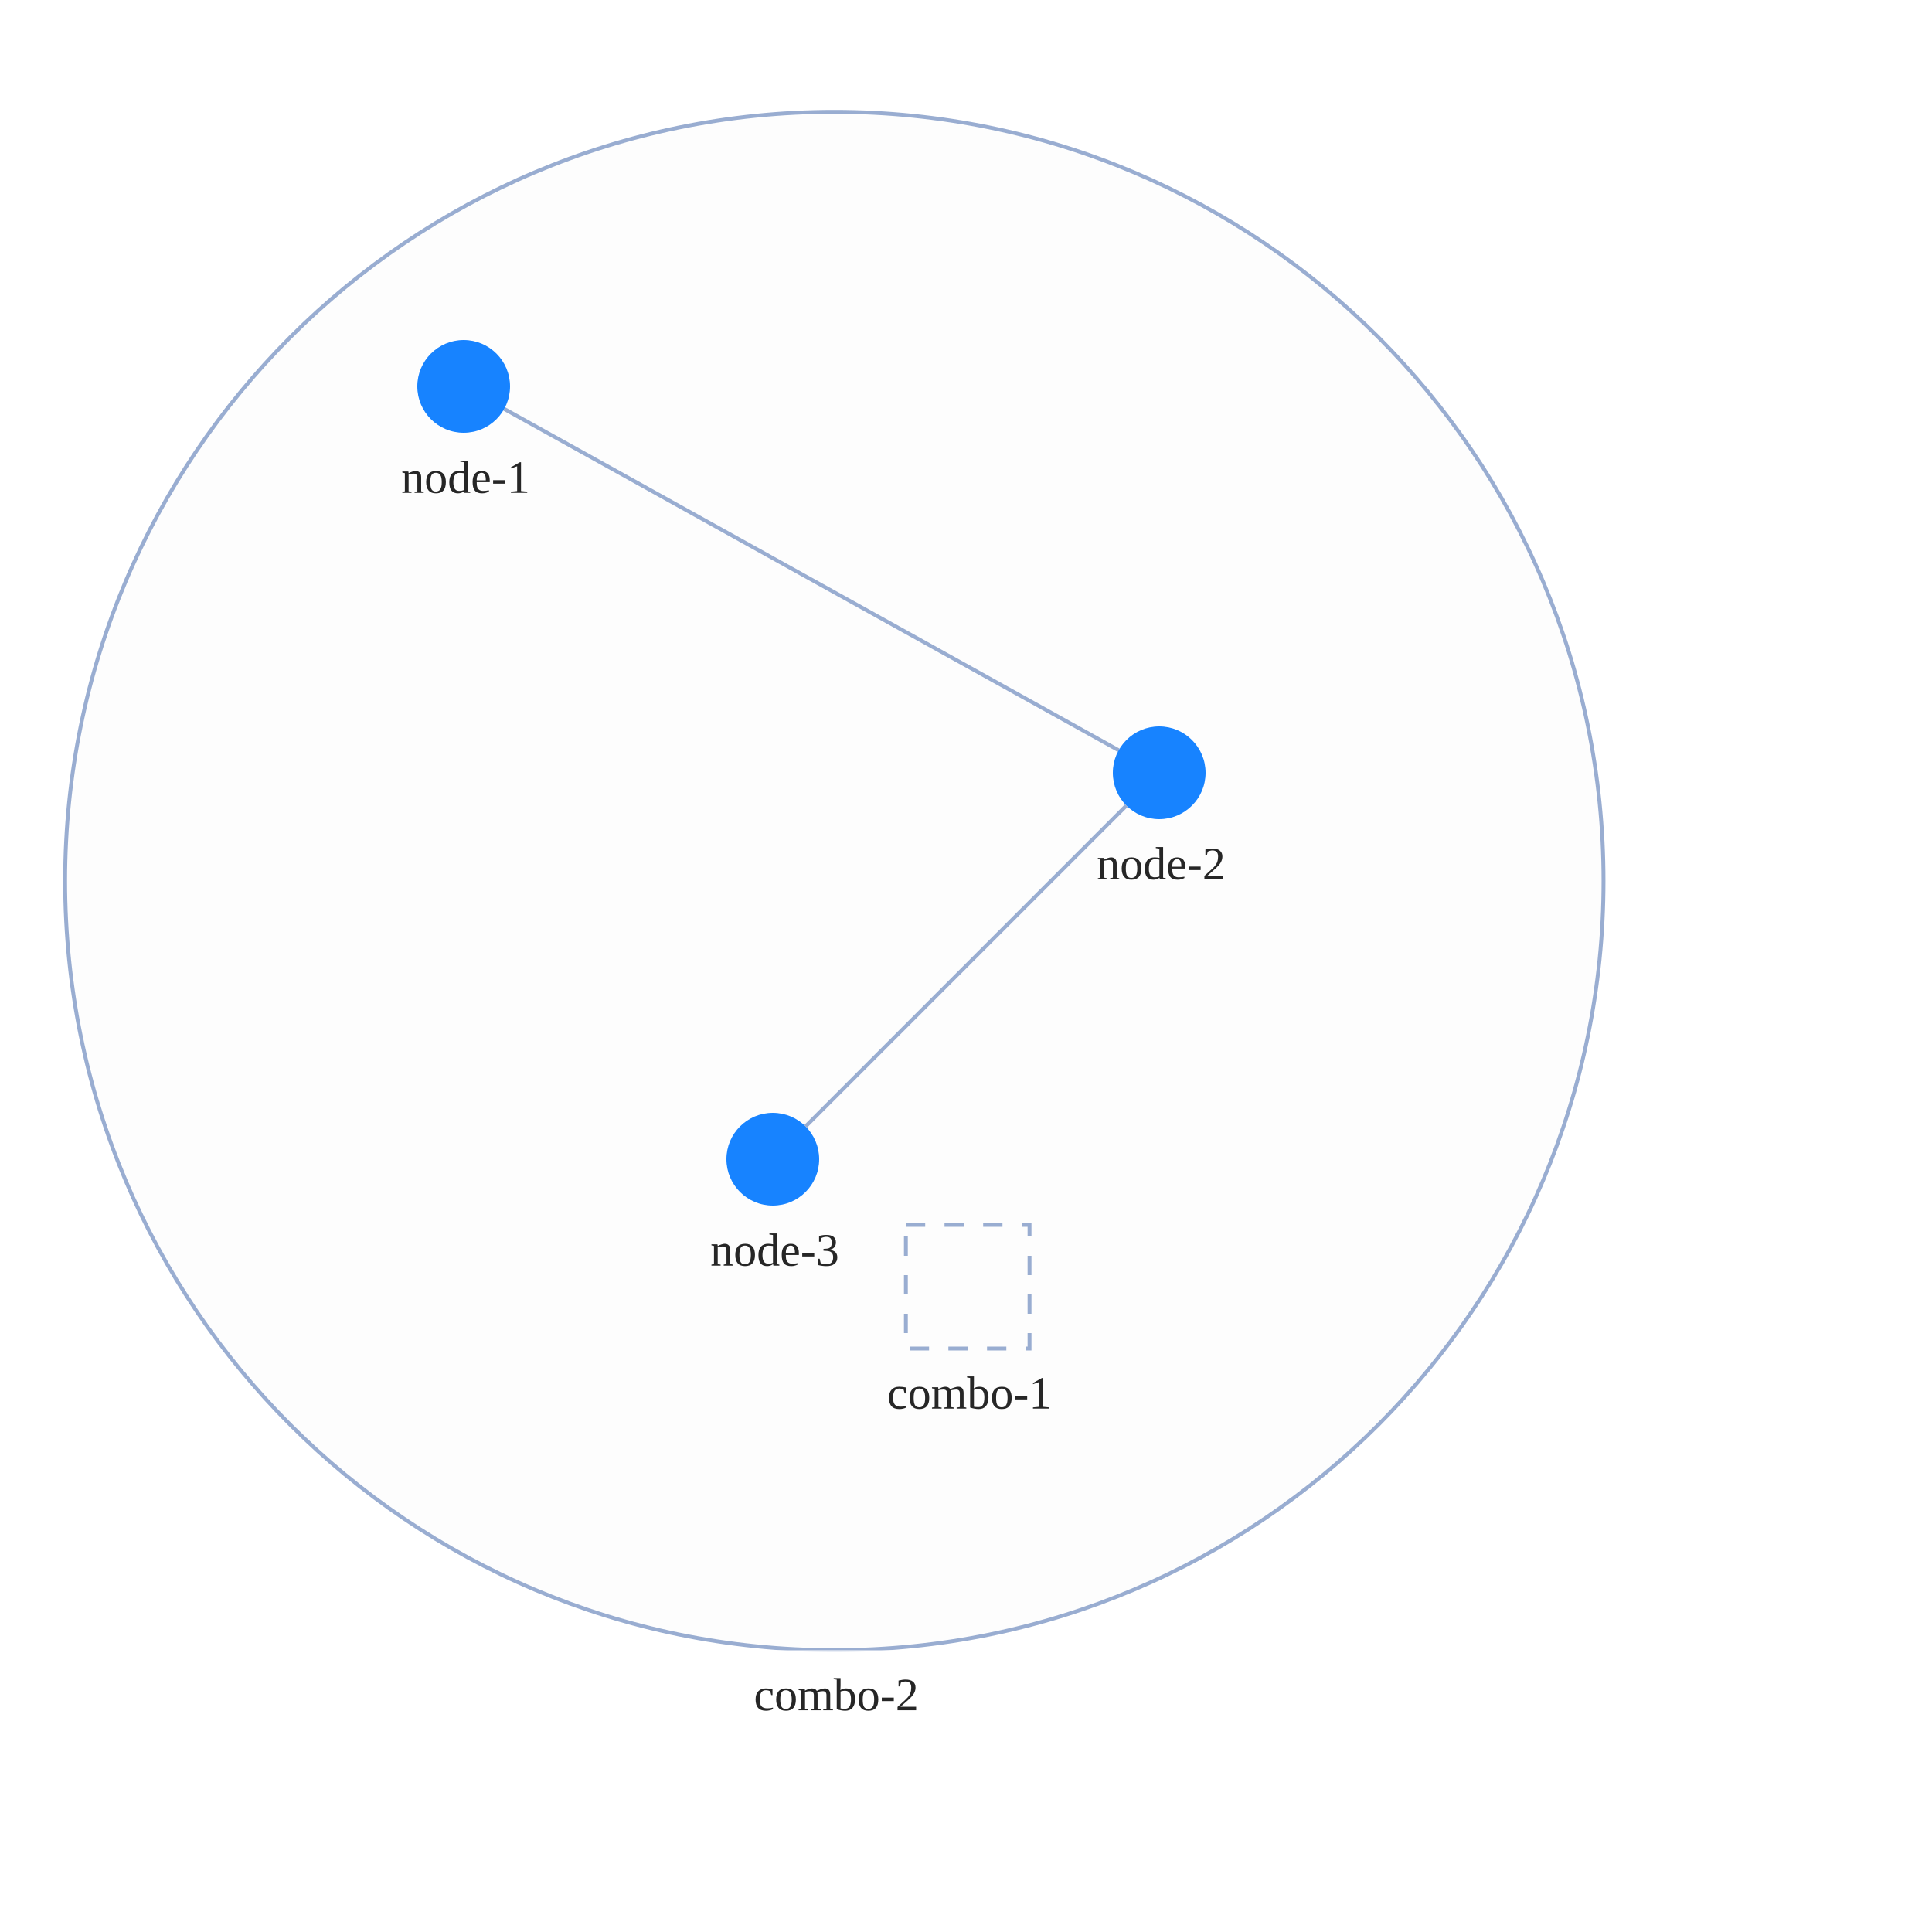
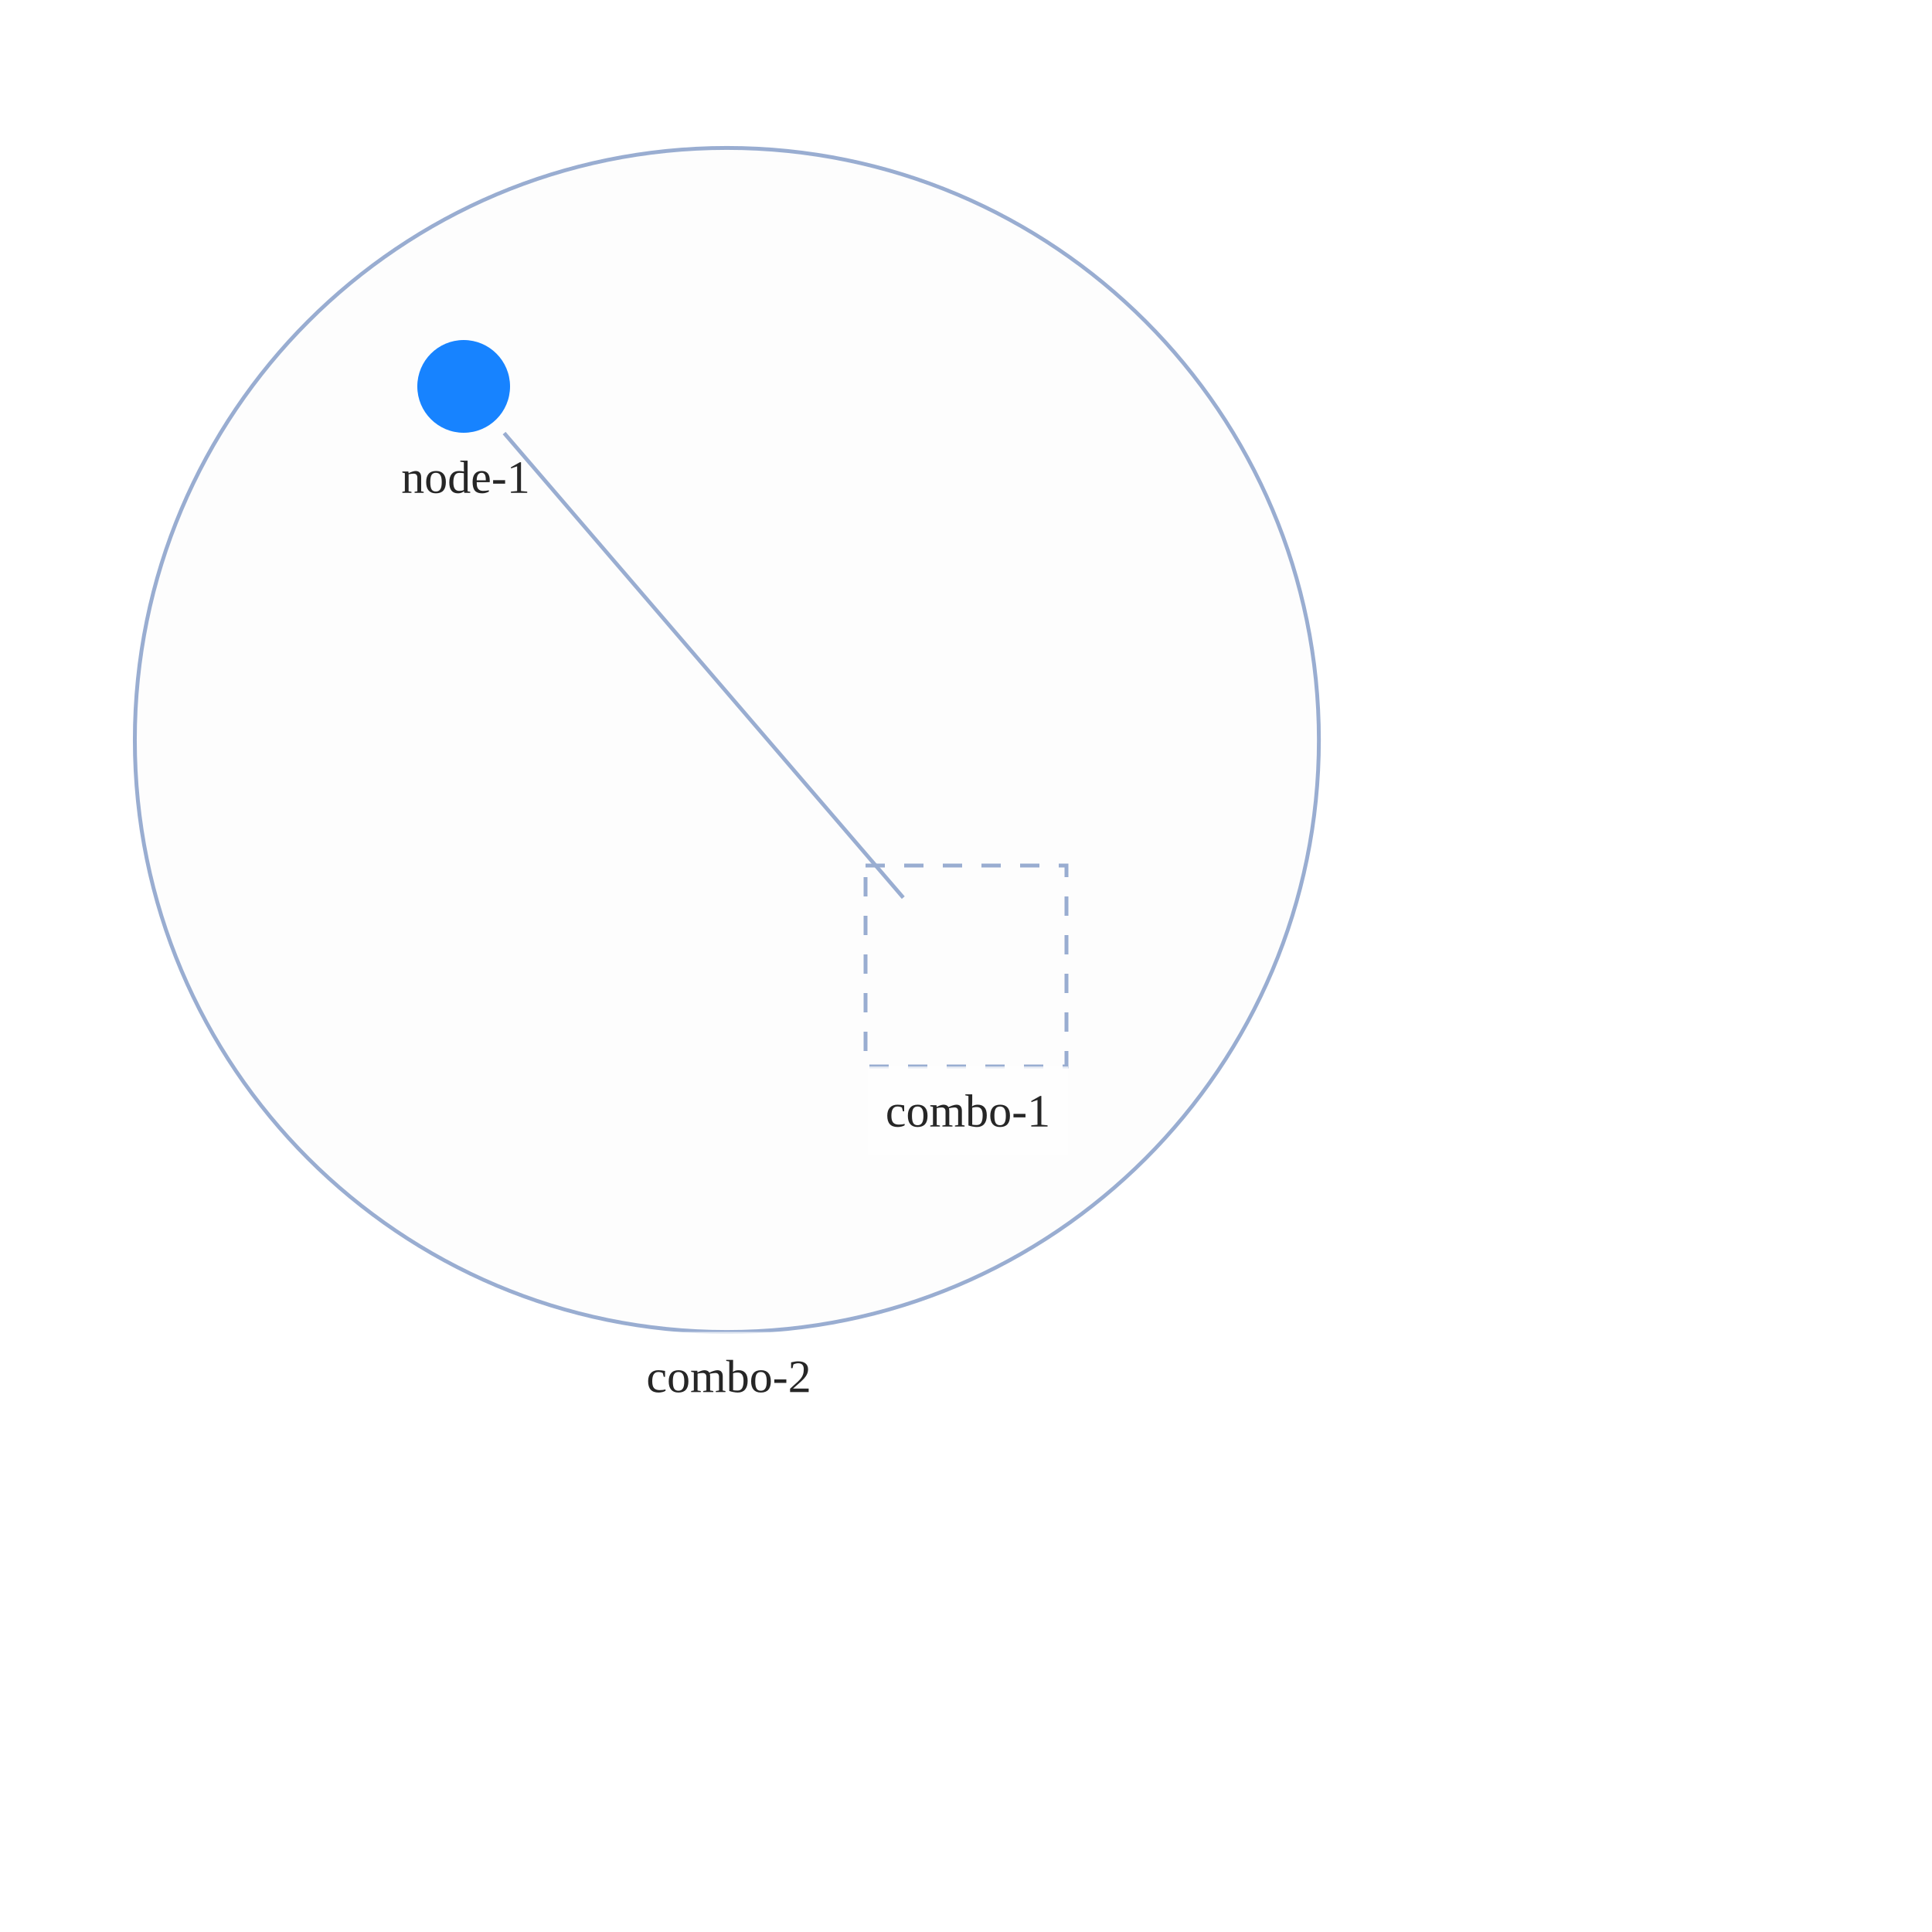
<svg xmlns="http://www.w3.org/2000/svg" width="500" height="500" style="background: transparent; position: absolute; outline: none;" color-interpolation-filters="sRGB" tabindex="1">
  <defs />
  <g id="g-svg-camera" transform="matrix(1,0,0,1,0,0)">
    <g id="g-root" fill="none" transform="matrix(1,0,0,1,0,0)">
      <g id="g-svg-7" fill="none" transform="matrix(1,0,0,1,0,0)">
-         <g id="combo-2" fill="none" transform="matrix(1,0,0,1,215.92,228)">
+         <g id="combo-2" fill="none" transform="matrix(1,0,0,1,188.11,191.5)">
          <g transform="matrix(1,0,0,1,0,0)">
-             <circle id="key" fill="rgba(253,253,253,1)" transform="translate(-199.0661,-199.0661)" cx="199.066" cy="199.066" stroke-dasharray="0,0" stroke-width="1" stroke="rgba(153,173,209,1)" r="199.066" />
+             <circle id="key" fill="rgba(253,253,253,1)" transform="translate(-153.2157,-153.2157)" cx="153.216" cy="153.216" stroke-dasharray="0,0" stroke-width="1" stroke="rgba(153,173,209,1)" r="153.216" />
          </g>
-           <g id="label" fill="none" transform="matrix(1,0,0,1,0,199.0661)">
+           <g id="label" fill="none" transform="matrix(1,0,0,1,0,153.2157)">
            <g transform="matrix(1,0,0,1,-26.28,0)">
              <path id="background" fill="rgba(255,255,255,1)" d="M 0,0 l 53.56,0 l 0,23 l-53.56 0 z" opacity="0.75" stroke-width="0" width="53.56" height="23" />
            </g>
            <g transform="matrix(1,0,0,1,0,0)">
              <text id="text" fill="rgba(0,0,0,0.851)" dominant-baseline="central" paint-order="stroke" dx="0.5" dy="11.5px" font-size="12" text-anchor="middle">
                combo-2
              </text>
            </g>
          </g>
        </g>
-         <g id="combo-1" fill="none" transform="matrix(1,0,0,1,250.44,333)">
-           <g id="label" fill="none" transform="matrix(1,0,0,1,0,16)">
+         <g id="combo-1" fill="none" transform="matrix(1,0,0,1,250,250)">
+           <g transform="matrix(1,0,0,1,0,0)">
+             <path id="key" fill="rgba(253,253,253,1)" d="M 0,0 l 52,0 l 0,52 l-52 0 z" transform="translate(-26,-26)" stroke-dasharray="5,5" stroke-width="1" stroke="rgba(153,173,209,1)" width="52" height="52" />
+           </g>
+           <g id="label" fill="none" transform="matrix(1,0,0,1,0,26)">
+             <g transform="matrix(1,0,0,1,-25.44,0)">
+               <path id="background" fill="rgba(255,255,255,1)" d="M 0,0 l 51.88,0 l 0,23 l-51.88 0 z" opacity="0.75" stroke-width="0" width="51.88" height="23" />
+             </g>
            <g transform="matrix(1,0,0,1,0,0)">
              <text id="text" fill="rgba(0,0,0,0.851)" dominant-baseline="central" paint-order="stroke" dx="0.5" dy="11.5px" font-size="12" text-anchor="middle">
                combo-1
              </text>
            </g>
          </g>
-           <g transform="matrix(1,0,0,1,0,0)">
-             <path id="key" fill="rgba(253,253,253,1)" d="M 0,0 l 32,0 l 0,32 l-32 0 z" transform="translate(-16,-16)" stroke-dasharray="5,5" stroke-width="1" stroke="rgba(153,173,209,1)" width="32" height="32" />
-           </g>
        </g>
      </g>
      <g id="g-svg-6" fill="none" transform="matrix(1,0,0,1,0,0)">
        <g id="edge-1" fill="none" marker-start="false" marker-end="false" transform="matrix(1,0,0,1,0,0)">
          <g id="edge-1" fill="none" marker-start="false" marker-end="false" stroke="transparent" stroke-width="3" />
-           <g transform="matrix(1,0,0,1,130.4899,105.8277)">
-             <path id="key" fill="none" d="M 0,0 L 159.02,88.345" stroke-width="1" stroke="rgba(153,173,209,1)" />
+           <g transform="matrix(1,0,0,1,130.4789,112.091)">
+             <path id="key" fill="none" d="M 0,0 L 103.283,120.217" stroke-width="1" stroke="rgba(153,173,209,1)" />
            <path id="key" fill="none" d="M 0,0 L 159.02,88.345" stroke-width="3" stroke="transparent" />
-           </g>
-         </g>
-         <g id="edge-2" fill="none" marker-start="false" marker-end="false" transform="matrix(1,0,0,1,0,0)">
-           <g id="edge-2" fill="none" marker-start="false" marker-end="false" stroke="transparent" stroke-width="3" />
-           <g transform="matrix(1,0,0,1,208.4853,208.4853)">
-             <path id="key" fill="none" d="M 83.029,0 L 0,83.029" stroke-width="1" stroke="rgba(153,173,209,1)" />
-             <path id="key" fill="none" d="M 83.029,0 L 0,83.029" stroke-width="3" stroke="transparent" />
          </g>
        </g>
      </g>
      <g id="g-svg-5" fill="none" transform="matrix(1,0,0,1,0,0)">
        <g id="node-1" fill="none" transform="matrix(1,0,0,1,120,100)">
          <g transform="matrix(1,0,0,1,0,0)">
            <circle id="key" fill="rgba(23,131,255,1)" transform="translate(-12,-12)" cx="12" cy="12" r="12" />
          </g>
          <g id="label" fill="none" transform="matrix(1,0,0,1,0,12)">
            <g transform="matrix(1,0,0,1,0,0)">
              <text id="text" fill="rgba(0,0,0,0.851)" dominant-baseline="central" paint-order="stroke" dx="0.5" dy="11.5px" font-size="12" text-anchor="middle">
                node-1
              </text>
            </g>
          </g>
        </g>
-         <g id="node-2" fill="none" transform="matrix(1,0,0,1,300,200)">
-           <g transform="matrix(1,0,0,1,0,0)">
-             <circle id="key" fill="rgba(23,131,255,1)" transform="translate(-12,-12)" cx="12" cy="12" r="12" />
-           </g>
-           <g id="label" fill="none" transform="matrix(1,0,0,1,0,12)">
-             <g transform="matrix(1,0,0,1,0,0)">
-               <text id="text" fill="rgba(0,0,0,0.851)" dominant-baseline="central" paint-order="stroke" dx="0.5" dy="11.5px" font-size="12" text-anchor="middle">
-                 node-2
-               </text>
-             </g>
-           </g>
-         </g>
-         <g id="node-3" fill="none" transform="matrix(1,0,0,1,200,300)">
-           <g transform="matrix(1,0,0,1,0,0)">
-             <circle id="key" fill="rgba(23,131,255,1)" transform="translate(-12,-12)" cx="12" cy="12" r="12" />
-           </g>
-           <g id="label" fill="none" transform="matrix(1,0,0,1,0,12)">
-             <g transform="matrix(1,0,0,1,0,0)">
-               <text id="text" fill="rgba(0,0,0,0.851)" dominant-baseline="central" paint-order="stroke" dx="0.5" dy="11.5px" font-size="12" text-anchor="middle">
-                 node-3
-               </text>
-             </g>
-           </g>
-         </g>
      </g>
    </g>
  </g>
</svg>
